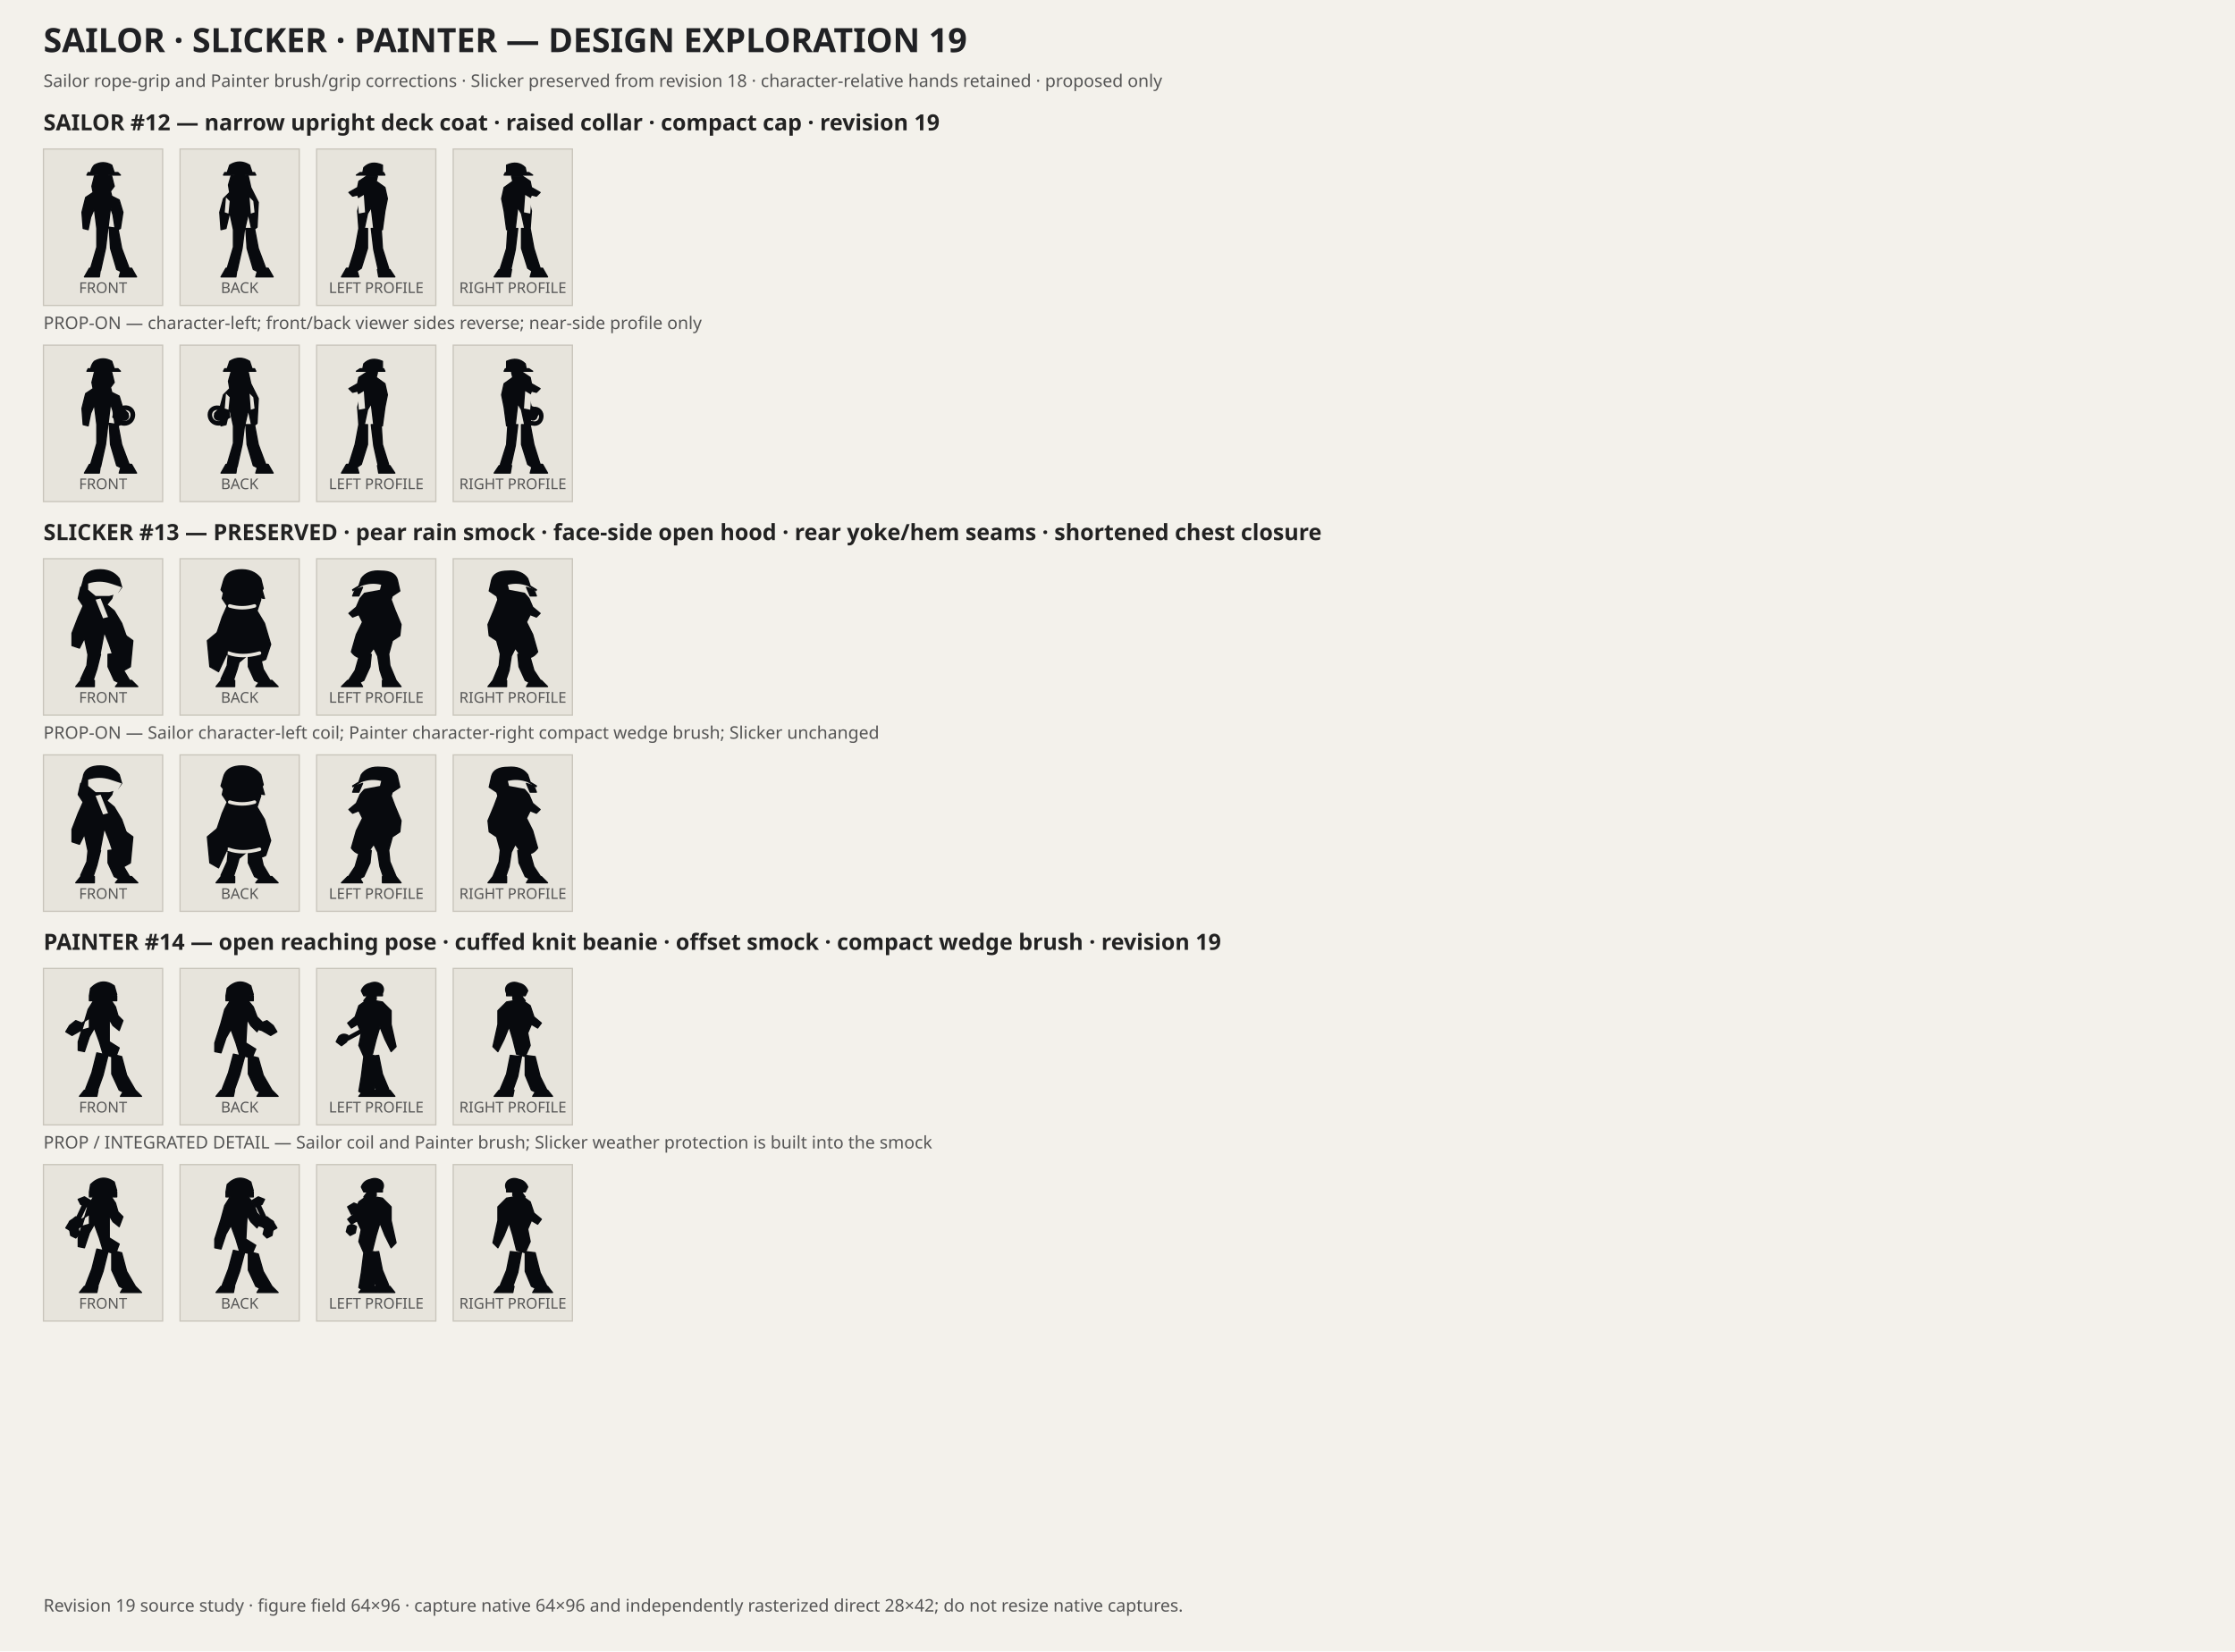
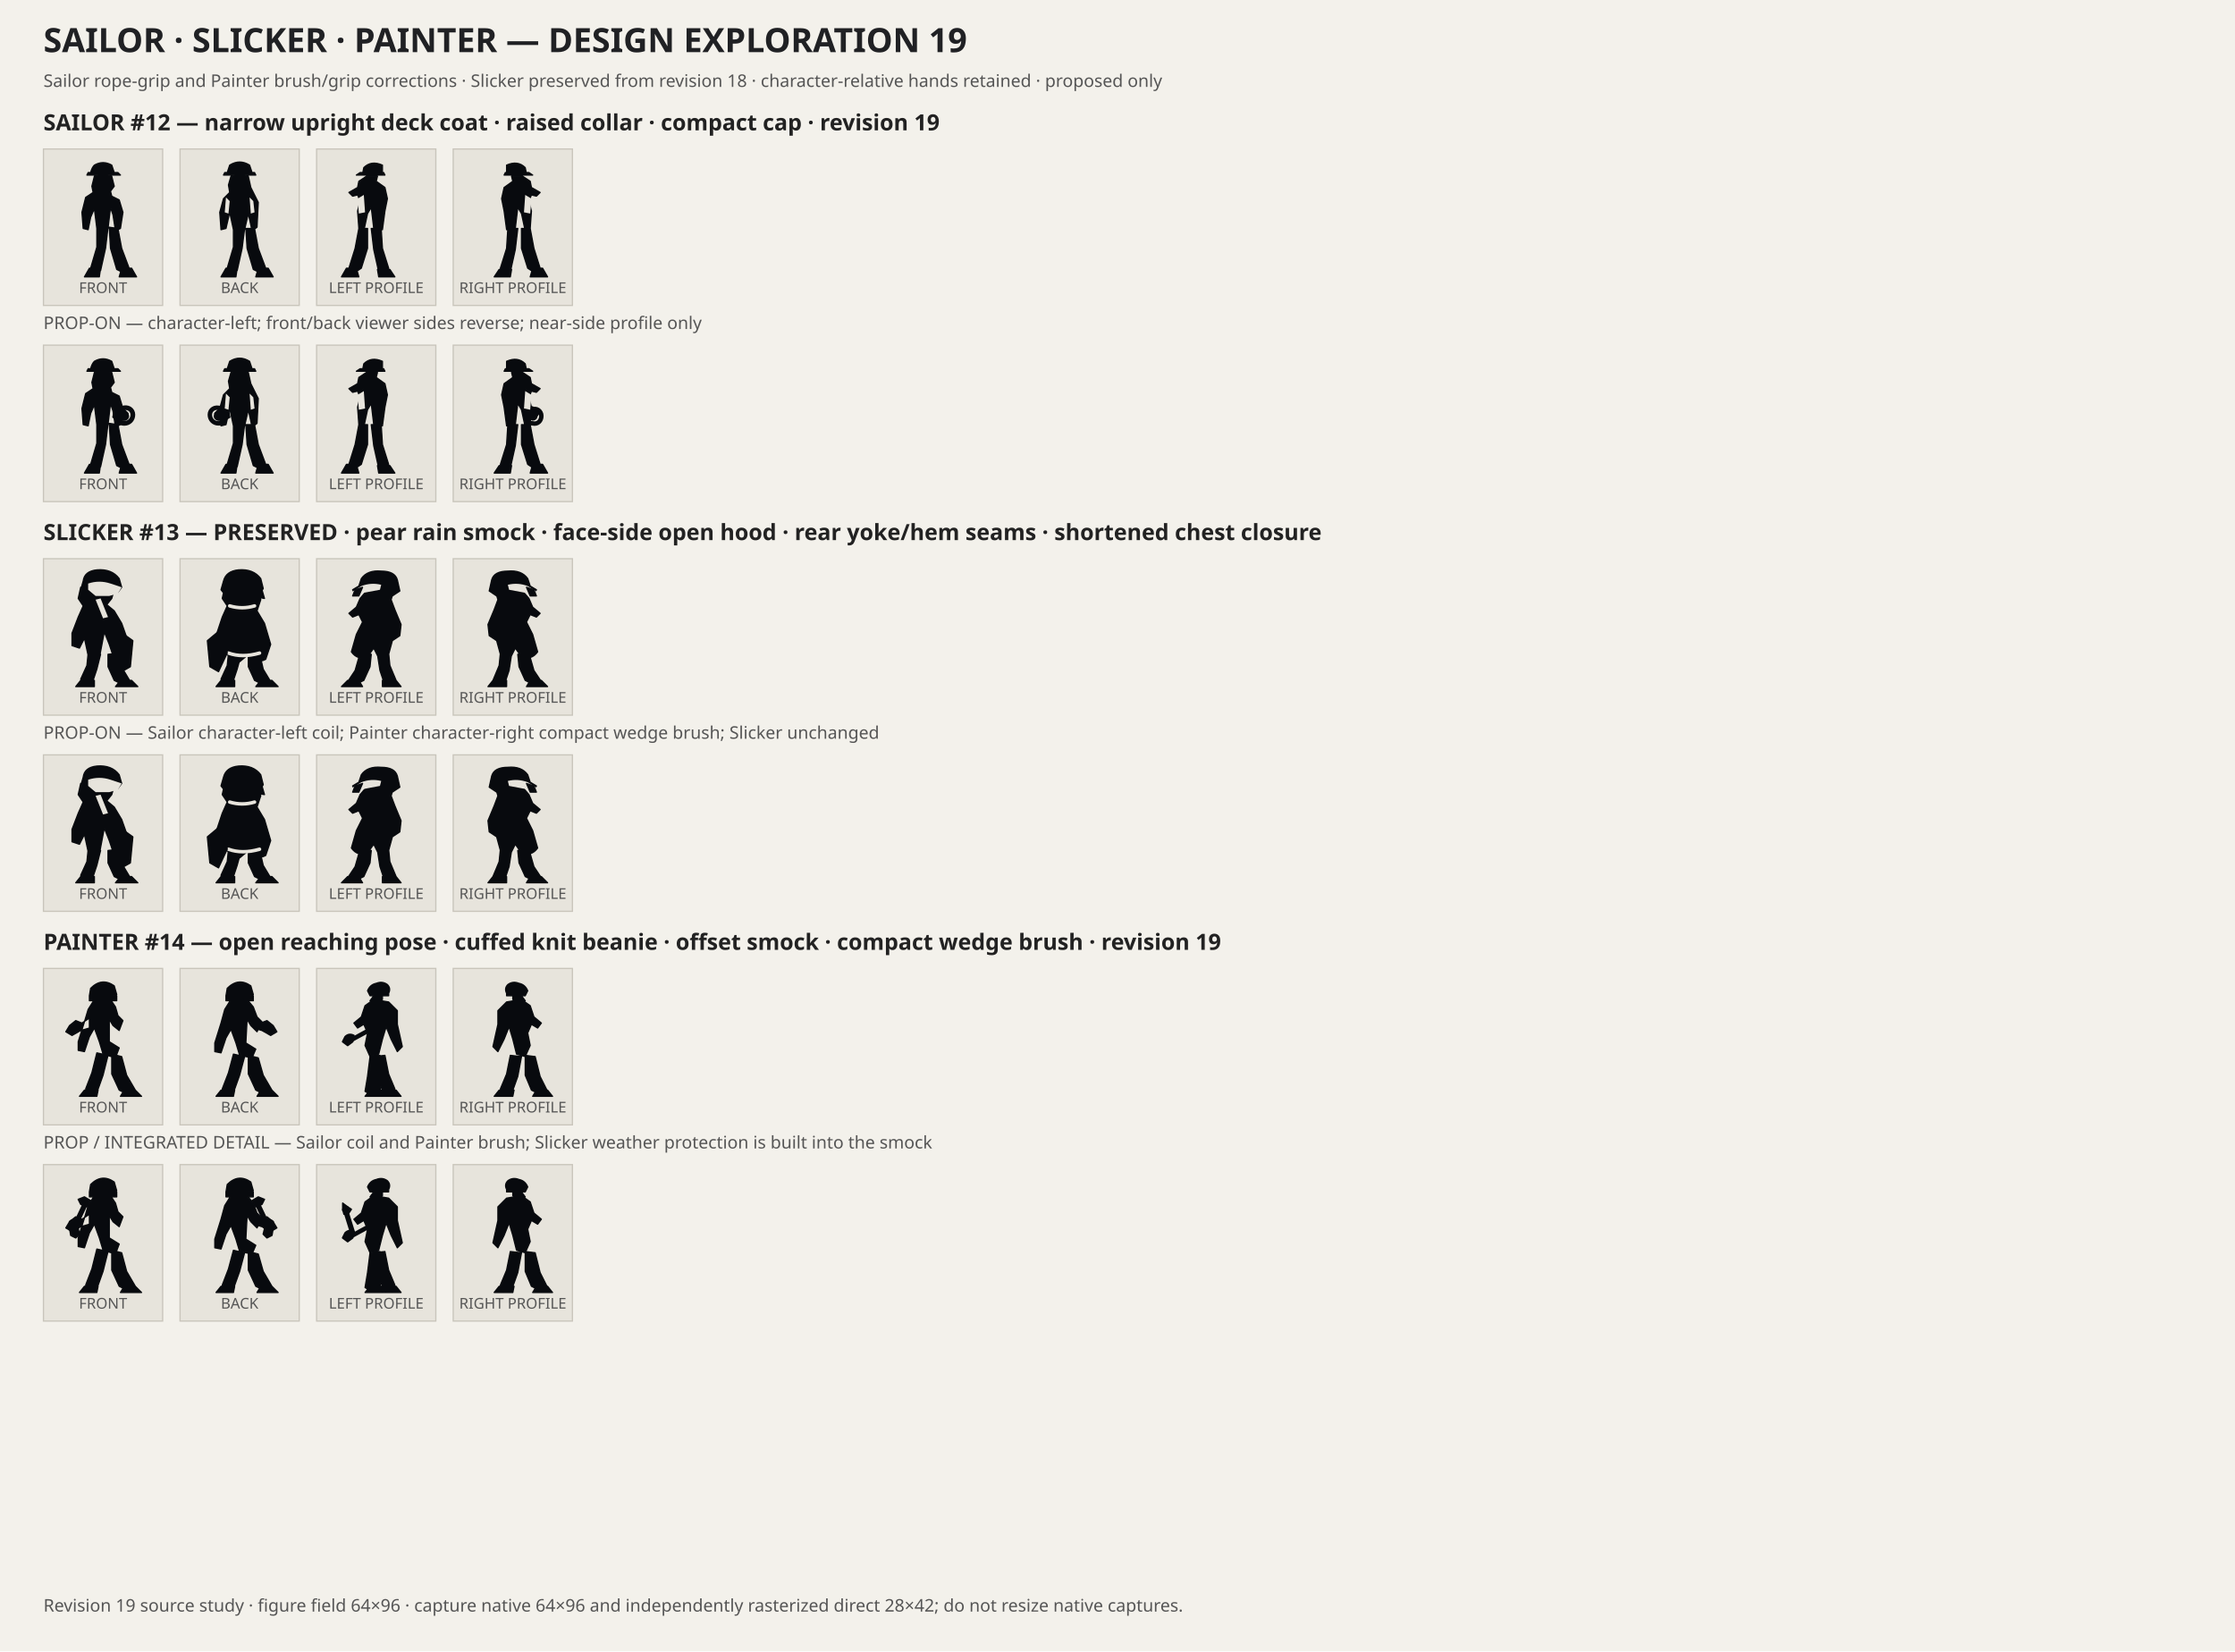
<svg xmlns="http://www.w3.org/2000/svg" width="1800" height="1330" viewBox="0 0 1800 1330">
  <rect width="1800" height="1330" fill="#f3f1eb" />
  <style>.head{font:700 27px sans-serif;fill:#202124}.sub{font:14px sans-serif;fill:#555}.name{font:700 18px sans-serif;fill:#222}.lab{font:12px sans-serif;fill:#555}.panel{fill:#e7e4dc;stroke:#c9c5bb}.sil{fill:#080a0e;stroke:#080a0e;stroke-linejoin:round;stroke-linecap:round}</style>
  <text x="35" y="42" class="head">SAILOR · SLICKER · PAINTER — DESIGN EXPLORATION 19</text>
  <text x="35" y="70" class="sub">Sailor rope-grip and Painter brush/grip corrections · Slicker preserved from revision 18 · character-relative hands retained · proposed only</text>
  <text x="35" y="105" class="name">SAILOR #12 — narrow upright deck coat · raised collar · compact cap · revision 19</text>
  <g transform="translate(35 120)">
    <rect width="96" height="126" class="panel" />
    <g transform="translate(16 8)">
      <g transform="" class="sil">
        <path d="M25 5 Q32 1 39 5 L41 11 L22 11 Q23 7 25 5Z M20 11 L44 11 L46 13 L19 13Z M25 14 Q32 11 39 14 L41 22 L38 26 L39 30 L45 33 L48 43 L46 56 L42 58 L40 45 L38 39 L36 56 L27 56 L25 40 L22 47 L20 57 L16 56 L15 43 L18 31 L24 27 L23 22Z M27 55 L36 55 L34 72 L30 90 L24 92 L22 88 L27 71Z M37 55 L44 56 L47 72 L53 88 L49 92 L43 89 L38 72Z M21 88 L30 88 L29 95 L17 95Z M47 88 L55 88 L59 95 L45 95Z" />
      </g>
    </g>
    <text x="48" y="116" text-anchor="middle" class="lab">FRONT</text>
  </g>
  <g transform="translate(145 120)">
    <rect width="96" height="126" class="panel" />
    <g transform="translate(16 8)">
      <g transform="" class="sil">
        <path d="M24 5 Q32 0 40 5 L42 11 L22 11Z M20 11 L44 11 L45 13 L19 13Z M25 14 Q32 11 39 14 L41 23 L44 29 L47 35 L46 55 L42 58 L39 44 L36 57 L27 57 L24 43 L21 56 L17 57 L16 43 L19 32 L24 27 L23 21Z M27 56 L36 56 L34 72 L30 90 L24 92 L22 88 L27 71Z M37 56 L44 56 L47 72 L53 88 L49 92 L43 89 L38 72Z M21 88 L30 88 L29 95 L17 95Z M47 88 L55 88 L59 95 L45 95Z" />
        <path d="M21 31 L24 34 L23 44 L20 43Z M40 31 L43 34 L44 43 L41 44Z" fill="#e7e4dc" stroke="none" />
      </g>
    </g>
    <text x="48" y="116" text-anchor="middle" class="lab">BACK</text>
  </g>
  <g transform="translate(255 120)">
    <rect width="96" height="126" class="panel" />
    <g transform="translate(16 8)">
      <g transform="translate(64 0) scale(-1 1)" class="sil">
        <path d="M27 5 Q36 1 42 7 L43 12 L27 12Z M26 11 L45 11 L48 13 L25 13Z M40 14 L46 18 L47 23 L54 27 L51 30 L47 29 L45 34 L47 42 L46 56 L42 58 L39 44 L36 39 L34 56 L27 57 L25 42 L23 32 L25 23 L32 18 L31 14Z M28 56 L36 56 L34 73 L30 91 L24 93 L22 88 L27 72Z M39 56 L46 56 L49 72 L54 88 L50 92 L44 88 L39 72Z M21 89 L31 89 L30 95 L17 95Z M48 88 L56 88 L60 95 L46 95Z" />
        <path d="M42 29 L47 32 L46 44 L41 43Z" fill="#e7e4dc" stroke="none" />
      </g>
    </g>
    <text x="48" y="116" text-anchor="middle" class="lab">LEFT PROFILE</text>
  </g>
  <g transform="translate(365 120)">
    <rect width="96" height="126" class="panel" />
    <g transform="translate(16 8)">
      <g transform="" class="sil">
        <path d="M27 5 Q36 1 42 7 L43 12 L27 12Z M26 11 L45 11 L48 13 L25 13Z M40 14 L46 18 L47 23 L54 27 L51 30 L47 29 L45 34 L47 42 L46 56 L42 58 L39 44 L36 39 L34 56 L27 57 L25 42 L23 32 L25 23 L32 18 L31 14Z M28 56 L36 56 L34 73 L30 91 L24 93 L22 88 L27 72Z M39 56 L46 56 L49 72 L54 88 L50 92 L44 88 L39 72Z M21 89 L31 89 L30 95 L17 95Z M48 88 L56 88 L60 95 L46 95Z" />
        <path d="M42 29 L47 32 L46 44 L41 43Z" fill="#e7e4dc" stroke="none" />
      </g>
    </g>
    <text x="48" y="116" text-anchor="middle" class="lab">RIGHT PROFILE</text>
  </g>
  <text x="35" y="265" class="sub">PROP-ON — character-left; front/back viewer sides reverse; near-side profile only</text>
  <g transform="translate(35 278)">
    <rect width="96" height="126" class="panel" />
    <g transform="translate(16 8)">
      <g transform="" class="sil">
        <path d="M25 5 Q32 1 39 5 L41 11 L22 11 Q23 7 25 5Z M20 11 L44 11 L46 13 L19 13Z M25 14 Q32 11 39 14 L41 22 L38 26 L39 30 L45 33 L48 43 L46 56 L42 58 L40 45 L38 39 L36 56 L27 56 L25 40 L22 47 L20 57 L16 56 L15 43 L18 31 L24 27 L23 22Z M27 55 L36 55 L34 72 L30 90 L24 92 L22 88 L27 71Z M37 55 L44 56 L47 72 L53 88 L49 92 L43 89 L38 72Z M21 88 L30 88 L29 95 L17 95Z M47 88 L55 88 L59 95 L45 95Z" />
        <path d="M47 43 C52 41 56 44 56 48 C56 52 53 55 49 55 C45 55 43 52 44 49 C45 46 48 45 50 47 C52 49 51 51 49 51" fill="none" stroke="#080a0e" stroke-width="3.8" stroke-linecap="round" />
        <path d="M41 45 Q45 42 49 44 L52 47 L50 52 L45 53 L40 50Z" fill="#080a0e" stroke="#080a0e" stroke-width="1.2" />
      </g>
    </g>
    <text x="48" y="116" text-anchor="middle" class="lab">FRONT</text>
  </g>
  <g transform="translate(145 278)">
    <rect width="96" height="126" class="panel" />
    <g transform="translate(16 8)">
      <g transform="" class="sil">
        <path d="M24 5 Q32 0 40 5 L42 11 L22 11Z M20 11 L44 11 L45 13 L19 13Z M25 14 Q32 11 39 14 L41 23 L44 29 L47 35 L46 55 L42 58 L39 44 L36 57 L27 57 L24 43 L21 56 L17 57 L16 43 L19 32 L24 27 L23 21Z M27 56 L36 56 L34 72 L30 90 L24 92 L22 88 L27 71Z M37 56 L44 56 L47 72 L53 88 L49 92 L43 89 L38 72Z M21 88 L30 88 L29 95 L17 95Z M47 88 L55 88 L59 95 L45 95Z" />
        <path d="M17 43 C12 41 8 44 8 48 C8 52 11 55 15 55 C19 55 21 52 20 49 C19 46 16 45 14 47 C12 49 13 51 15 51" fill="none" stroke="#080a0e" stroke-width="3.6" stroke-linecap="round" />
        <path d="M23 45 Q19 42 15 44 L12 47 L14 52 L19 53 L24 50Z" fill="#080a0e" stroke="#080a0e" stroke-width="1.2" />
        <path d="M21 31 L24 34 L23 44 L20 43Z M40 31 L43 34 L44 43 L41 44Z" fill="#e7e4dc" stroke="none" />
      </g>
    </g>
    <text x="48" y="116" text-anchor="middle" class="lab">BACK</text>
  </g>
  <g transform="translate(255 278)">
    <rect width="96" height="126" class="panel" />
    <g transform="translate(16 8)">
      <g transform="translate(64 0) scale(-1 1)" class="sil">
        <path d="M27 5 Q36 1 42 7 L43 12 L27 12Z M26 11 L45 11 L48 13 L25 13Z M40 14 L46 18 L47 23 L54 27 L51 30 L47 29 L45 34 L47 42 L46 56 L42 58 L39 44 L36 39 L34 56 L27 57 L25 42 L23 32 L25 23 L32 18 L31 14Z M28 56 L36 56 L34 73 L30 91 L24 93 L22 88 L27 72Z M39 56 L46 56 L49 72 L54 88 L50 92 L44 88 L39 72Z M21 89 L31 89 L30 95 L17 95Z M48 88 L56 88 L60 95 L46 95Z" />
        <path d="M42 29 L47 32 L46 44 L41 43Z" fill="#e7e4dc" stroke="none" />
      </g>
    </g>
    <text x="48" y="116" text-anchor="middle" class="lab">LEFT PROFILE</text>
  </g>
  <g transform="translate(365 278)">
    <rect width="96" height="126" class="panel" />
    <g transform="translate(16 8)">
      <g transform="" class="sil">
        <path d="M27 5 Q36 1 42 7 L43 12 L27 12Z M26 11 L45 11 L48 13 L25 13Z M40 14 L46 18 L47 23 L54 27 L51 30 L47 29 L45 34 L47 42 L46 56 L42 58 L39 44 L36 39 L34 56 L27 57 L25 42 L23 32 L25 23 L32 18 L31 14Z M28 56 L36 56 L34 73 L30 91 L24 93 L22 88 L27 72Z M39 56 L46 56 L49 72 L54 88 L50 92 L44 88 L39 72Z M21 89 L31 89 L30 95 L17 95Z M48 88 L56 88 L60 95 L46 95Z" />
        <path d="M47 44 C51 42 55 45 55 49 C55 53 52 56 48 55 C44 55 42 52 43 49 C44 46 47 45 49 47 C51 49 50 51 48 51" fill="none" stroke="#080a0e" stroke-width="3.6" stroke-linecap="round" />
        <path d="M42 43 Q46 40 50 43 L53 47 L50 51 L45 51 L41 48Z" fill="#080a0e" stroke="#080a0e" stroke-width="1.2" />
        <path d="M42 29 L47 32 L46 44 L41 43Z" fill="#e7e4dc" stroke="none" />
      </g>
    </g>
    <text x="48" y="116" text-anchor="middle" class="lab">RIGHT PROFILE</text>
  </g>
  <text x="35" y="435" class="name">SLICKER #13 — PRESERVED · pear rain smock · face-side open hood · rear yoke/hem seams · shortened chest closure</text>
  <g transform="translate(35 450)">
    <rect width="96" height="126" class="panel" />
    <g transform="translate(16 8)">
      <g transform="" class="sil">
        <path d="M16 10 Q17 2 27 1 Q39 0 45 8 L47 15 L44 19 L39 17 L23 17 L19 21 L14 17Z M14 15 Q28 12 41 17 L39 24 L35 29 L41 34 L47 44 L53 61 L49 73 L42 76 L37 61 L33 51 L29 72 L20 70 L17 56 L13 64 L7 62 L7 52 L12 39 L16 30 L12 24Z M20 68 L30 69 L27 81 L23 93 L16 94 L14 89 L19 78Z M36 69 L45 68 L48 81 L54 91 L49 94 L41 90 L36 79Z M14 90 L25 90 L25 95 L10 95Z M46 90 L55 90 L60 95 L42 95Z" />
        <path d="M20 12 Q29 9 38 12 L47 15 L44 20 L37 22 L26 22 L20 17Z" fill="#e7e4dc" stroke="none" />
        <path d="M26 25 L30 24 L36 39 L32 40Z" fill="#e7e4dc" stroke="none" />
        <path d="M42 48 L56 58 L54 79 L47 83 L40 68Z" fill="#080a0e" stroke="#080a0e" stroke-width="1" />
      </g>
    </g>
    <text x="48" y="116" text-anchor="middle" class="lab">FRONT</text>
  </g>
  <g transform="translate(145 450)">
    <rect width="96" height="126" class="panel" />
    <g transform="translate(16 8)">
      <g transform="" class="sil">
        <path d="M19 10 Q21 2 31 1 Q43 0 49 8 L51 16 L48 21 L42 18 L25 18 L21 22 L17 17Z M20 15 Q34 12 47 17 L49 25 L46 34 L52 44 L57 61 L53 73 Q46 77 38 70 L32 75 L23 70 L16 65 L13 54 L18 39 L22 30 L18 24Z M23 68 L33 70 L30 81 L26 93 L19 94 L17 89 L22 78Z M39 69 L48 68 L51 81 L57 91 L52 94 L44 90 L39 79Z M17 90 L28 90 L28 95 L13 95Z M49 90 L58 90 L63 95 L45 95Z" />
        <path d="M24 30 Q34 33 44 30" fill="none" stroke="#e7e4dc" stroke-width="2.8" stroke-linecap="round" />
        <path d="M23 68 Q34 72 48 68" fill="none" stroke="#e7e4dc" stroke-width="2.8" stroke-linecap="round" />
        <path d="M43 15 L50 17 L52 24 L46 23Z" fill="#080a0e" stroke="#080a0e" stroke-width="1" />
        <path d="M18 48 L6 58 L8 79 L15 83 L22 68Z" fill="#080a0e" stroke="#080a0e" stroke-width="1" />
      </g>
    </g>
    <text x="48" y="116" text-anchor="middle" class="lab">BACK</text>
  </g>
  <g transform="translate(255 450)">
    <rect width="96" height="126" class="panel" />
    <g transform="translate(16 8)">
      <g transform="translate(64 0) scale(-1 1)" class="sil">
        <path d="M15 9 Q17 2 28 2 Q39 1 44 8 L46 14 L51 17 L49 21 L43 18 L23 18 L19 22 L13 18Z M17 15 Q30 13 39 17 L45 24 L48 31 L54 36 L51 39 L46 37 L43 43 L48 53 L52 67 Q47 74 39 71 L34 64 L30 72 L22 69 L19 58 L13 54 L12 45 L17 33 L20 25Z M22 68 L31 69 L29 82 L25 94 L18 95 L16 90 L21 78Z M36 69 L45 68 L49 82 L55 91 L50 94 L42 90 L37 79Z M16 90 L27 90 L27 95 L12 95Z M46 90 L55 90 L60 95 L43 95Z" />
        <path d="M28 13 Q36 11 44 14 L52 19 L45 20 L29 17Z" fill="#e7e4dc" stroke="none" />
        <path d="M43 15 L49 17 L51 22 L46 22Z" fill="#080a0e" stroke="#080a0e" stroke-width="1" />
      </g>
    </g>
    <text x="48" y="116" text-anchor="middle" class="lab">LEFT PROFILE</text>
  </g>
  <g transform="translate(365 450)">
    <rect width="96" height="126" class="panel" />
    <g transform="translate(16 8)">
      <g transform="" class="sil">
        <path d="M15 9 Q17 2 28 2 Q39 1 44 8 L46 14 L51 17 L49 21 L43 18 L23 18 L19 22 L13 18Z M17 15 Q30 13 39 17 L45 24 L48 31 L54 36 L51 39 L46 37 L43 43 L48 53 L52 67 Q47 74 39 71 L34 64 L30 72 L22 69 L19 58 L13 54 L12 45 L17 33 L20 25Z M22 68 L31 69 L29 82 L25 94 L18 95 L16 90 L21 78Z M36 69 L45 68 L49 82 L55 91 L50 94 L42 90 L37 79Z M16 90 L27 90 L27 95 L12 95Z M46 90 L55 90 L60 95 L43 95Z" />
        <path d="M28 13 Q36 11 44 14 L52 19 L45 20 L29 17Z" fill="#e7e4dc" stroke="none" />
        <path d="M43 15 L49 17 L51 22 L46 22Z" fill="#080a0e" stroke="#080a0e" stroke-width="1" />
      </g>
    </g>
    <text x="48" y="116" text-anchor="middle" class="lab">RIGHT PROFILE</text>
  </g>
  <text x="35" y="595" class="sub">PROP-ON — Sailor character-left coil; Painter character-right compact wedge brush; Slicker unchanged</text>
  <g transform="translate(35 608)">
    <rect width="96" height="126" class="panel" />
    <g transform="translate(16 8)">
      <g transform="" class="sil">
        <path d="M16 10 Q17 2 27 1 Q39 0 45 8 L47 15 L44 19 L39 17 L23 17 L19 21 L14 17Z M14 15 Q28 12 41 17 L39 24 L35 29 L41 34 L47 44 L53 61 L49 73 L42 76 L37 61 L33 51 L29 72 L20 70 L17 56 L13 64 L7 62 L7 52 L12 39 L16 30 L12 24Z M20 68 L30 69 L27 81 L23 93 L16 94 L14 89 L19 78Z M36 69 L45 68 L48 81 L54 91 L49 94 L41 90 L36 79Z M14 90 L25 90 L25 95 L10 95Z M46 90 L55 90 L60 95 L42 95Z" />
        <path d="M20 12 Q29 9 38 12 L47 15 L44 20 L37 22 L26 22 L20 17Z" fill="#e7e4dc" stroke="none" />
        <path d="M26 25 L30 24 L36 39 L32 40Z" fill="#e7e4dc" stroke="none" />
        <path d="M42 48 L56 58 L54 79 L47 83 L40 68Z" fill="#080a0e" stroke="#080a0e" stroke-width="1" />
      </g>
    </g>
    <text x="48" y="116" text-anchor="middle" class="lab">FRONT</text>
  </g>
  <g transform="translate(145 608)">
    <rect width="96" height="126" class="panel" />
    <g transform="translate(16 8)">
      <g transform="" class="sil">
        <path d="M19 10 Q21 2 31 1 Q43 0 49 8 L51 16 L48 21 L42 18 L25 18 L21 22 L17 17Z M20 15 Q34 12 47 17 L49 25 L46 34 L52 44 L57 61 L53 73 Q46 77 38 70 L32 75 L23 70 L16 65 L13 54 L18 39 L22 30 L18 24Z M23 68 L33 70 L30 81 L26 93 L19 94 L17 89 L22 78Z M39 69 L48 68 L51 81 L57 91 L52 94 L44 90 L39 79Z M17 90 L28 90 L28 95 L13 95Z M49 90 L58 90 L63 95 L45 95Z" />
        <path d="M24 30 Q34 33 44 30" fill="none" stroke="#e7e4dc" stroke-width="2.8" stroke-linecap="round" />
        <path d="M23 68 Q34 72 48 68" fill="none" stroke="#e7e4dc" stroke-width="2.8" stroke-linecap="round" />
        <path d="M43 15 L50 17 L52 24 L46 23Z" fill="#080a0e" stroke="#080a0e" stroke-width="1" />
        <path d="M18 48 L6 58 L8 79 L15 83 L22 68Z" fill="#080a0e" stroke="#080a0e" stroke-width="1" />
      </g>
    </g>
    <text x="48" y="116" text-anchor="middle" class="lab">BACK</text>
  </g>
  <g transform="translate(255 608)">
    <rect width="96" height="126" class="panel" />
    <g transform="translate(16 8)">
      <g transform="translate(64 0) scale(-1 1)" class="sil">
        <path d="M15 9 Q17 2 28 2 Q39 1 44 8 L46 14 L51 17 L49 21 L43 18 L23 18 L19 22 L13 18Z M17 15 Q30 13 39 17 L45 24 L48 31 L54 36 L51 39 L46 37 L43 43 L48 53 L52 67 Q47 74 39 71 L34 64 L30 72 L22 69 L19 58 L13 54 L12 45 L17 33 L20 25Z M22 68 L31 69 L29 82 L25 94 L18 95 L16 90 L21 78Z M36 69 L45 68 L49 82 L55 91 L50 94 L42 90 L37 79Z M16 90 L27 90 L27 95 L12 95Z M46 90 L55 90 L60 95 L43 95Z" />
        <path d="M28 13 Q36 11 44 14 L52 19 L45 20 L29 17Z" fill="#e7e4dc" stroke="none" />
        <path d="M43 15 L49 17 L51 22 L46 22Z" fill="#080a0e" stroke="#080a0e" stroke-width="1" />
      </g>
    </g>
    <text x="48" y="116" text-anchor="middle" class="lab">LEFT PROFILE</text>
  </g>
  <g transform="translate(365 608)">
    <rect width="96" height="126" class="panel" />
    <g transform="translate(16 8)">
      <g transform="" class="sil">
        <path d="M15 9 Q17 2 28 2 Q39 1 44 8 L46 14 L51 17 L49 21 L43 18 L23 18 L19 22 L13 18Z M17 15 Q30 13 39 17 L45 24 L48 31 L54 36 L51 39 L46 37 L43 43 L48 53 L52 67 Q47 74 39 71 L34 64 L30 72 L22 69 L19 58 L13 54 L12 45 L17 33 L20 25Z M22 68 L31 69 L29 82 L25 94 L18 95 L16 90 L21 78Z M36 69 L45 68 L49 82 L55 91 L50 94 L42 90 L37 79Z M16 90 L27 90 L27 95 L12 95Z M46 90 L55 90 L60 95 L43 95Z" />
        <path d="M28 13 Q36 11 44 14 L52 19 L45 20 L29 17Z" fill="#e7e4dc" stroke="none" />
        <path d="M43 15 L49 17 L51 22 L46 22Z" fill="#080a0e" stroke="#080a0e" stroke-width="1" />
      </g>
    </g>
    <text x="48" y="116" text-anchor="middle" class="lab">RIGHT PROFILE</text>
  </g>
  <text x="35" y="765" class="name">PAINTER #14 — open reaching pose · cuffed knit beanie · offset smock · compact wedge brush · revision 19</text>
  <g transform="translate(35 780)">
    <rect width="96" height="126" class="panel" />
    <g transform="translate(16 8)">
      <g transform="" class="sil">
        <path d="M22 8 Q31 -1 41 6 L43 13 L21 14Z M21 14 Q32 11 43 14 L43 18 L21 18Z M25 17 Q31 13 38 17 L42 23 L44 30 L48 34 L45 42 L40 38 L37 33 L37 51 L45 56 L42 64 L32 61 L29 51 L25 40 L21 47 L17 59 L12 58 L12 51 L17 35 L20 25Z M21 32 L15 36 L10 34 L5 38 L2 43 L7 46 L14 42 L21 40Z M27 60 L36 62 L32 78 L27 92 L20 94 L18 89 L23 76Z M39 61 L47 63 L51 78 L58 90 L53 94 L45 90 L39 77Z M17 90 L28 90 L27 95 L13 95Z M49 90 L58 90 L63 95 L46 95Z" />
      </g>
    </g>
    <text x="48" y="116" text-anchor="middle" class="lab">FRONT</text>
  </g>
  <g transform="translate(145 780)">
    <rect width="96" height="126" class="panel" />
    <g transform="translate(16 8)">
      <g transform="" class="sil">
        <path d="M22 8 Q31 -1 41 6 L43 13 L21 14Z M21 14 Q32 11 43 14 L43 18 L21 18Z M25 17 Q31 13 38 17 L43 23 L46 31 L50 35 L46 43 L41 38 L38 33 L37 52 L45 57 L42 64 L32 62 L29 52 L25 41 L21 48 L17 60 L12 59 L12 52 L17 36 L20 25Z M43 32 L49 36 L54 34 L59 38 L62 43 L57 46 L50 42 L43 40Z M27 61 L36 63 L32 78 L27 92 L20 94 L18 89 L23 76Z M39 62 L47 64 L51 78 L58 90 L53 94 L45 90 L39 77Z M17 90 L28 90 L27 95 L13 95Z M49 90 L58 90 L63 95 L46 95Z" />
      </g>
    </g>
    <text x="48" y="116" text-anchor="middle" class="lab">BACK</text>
  </g>
  <g transform="translate(255 780)">
    <rect width="96" height="126" class="panel" />
    <g transform="translate(16 8)">
-       <g transform="translate(64 0) scale(-1 1)" class="sil">
+       <g transform="translate(69 0) scale(-1 1)" class="sil">
        <path d="M27 12 Q25 8 28 5 Q32 2 37 4 Q42 5 44 10 L42 14 L27 14Z M32 13 L39 14 L42 18 L38 20 L32 17Z M39 17 L46 22 L49 31 L55 36 L52 40 L47 37 L44 44 L46 54 L42 63 L35 61 L32 49 L29 39 L25 49 L20 59 L16 55 L20 37 L20 26 L27 19Z M30 62 L39 63 L36 79 L31 93 L24 94 L22 89 L27 77Z M34 62 L42 63 L44 79 L46 91 L41 94 L34 90 L31 78Z M21 90 L33 90 L32 95 L17 95Z M32 90 L42 90 L46 95 L29 95Z" />
        <path d="M45 43 L56 49" fill="none" stroke="#080a0e" stroke-width="3.6" stroke-linecap="round" />
        <path d="M55 46 Q59 44 62 47 L64 51 L60 54 L56 51Z" fill="#080a0e" stroke="#080a0e" stroke-width="1.4" />
      </g>
    </g>
    <text x="48" y="116" text-anchor="middle" class="lab">LEFT PROFILE</text>
  </g>
  <g transform="translate(365 780)">
    <rect width="96" height="126" class="panel" />
    <g transform="translate(16 8)">
      <g transform="" class="sil">
        <path d="M27 12 Q25 8 28 5 Q32 2 37 4 Q42 5 44 10 L42 14 L27 14Z M32 13 L39 14 L42 18 L38 20 L32 17Z M39 17 L46 22 L49 31 L55 36 L52 40 L47 37 L44 44 L46 54 L42 63 L35 61 L32 49 L29 39 L25 49 L20 59 L16 55 L20 37 L20 26 L27 19Z M30 62 L39 63 L36 79 L31 93 L24 94 L22 89 L27 77Z M42 62 L50 63 L54 79 L60 91 L55 94 L47 90 L42 78Z M21 90 L33 90 L32 95 L17 95Z M51 90 L60 90 L64 95 L48 95Z" />
      </g>
    </g>
    <text x="48" y="116" text-anchor="middle" class="lab">RIGHT PROFILE</text>
  </g>
  <text x="35" y="925" class="sub">PROP / INTEGRATED DETAIL — Sailor coil and Painter brush; Slicker weather protection is built into the smock</text>
  <g transform="translate(35 938)">
    <rect width="96" height="126" class="panel" />
    <g transform="translate(16 8)">
      <g transform="" class="sil">
        <path d="M22 8 Q31 -1 41 6 L43 13 L21 14Z M21 14 Q32 11 43 14 L43 18 L21 18Z M25 17 Q31 13 38 17 L42 23 L44 30 L48 34 L45 42 L40 38 L37 33 L37 51 L45 56 L42 64 L32 61 L29 51 L25 40 L21 47 L17 59 L12 58 L12 51 L17 35 L20 25Z M21 32 L15 36 L10 34 L5 38 L2 43 L7 46 L14 42 L21 40Z M27 60 L36 62 L32 78 L27 92 L20 94 L18 89 L23 76Z M39 61 L47 63 L51 78 L58 90 L53 94 L45 90 L39 77Z M17 90 L28 90 L27 95 L13 95Z M49 90 L58 90 L63 95 L46 95Z" />
        <path d="M5 38 Q8 35 11 38 L13 42 L10 46 L6 44Z" fill="#080a0e" stroke="#080a0e" stroke-width="1.3" />
        <path d="M9 42 L17 25" fill="none" stroke="#080a0e" stroke-width="4.2" stroke-linecap="round" />
        <path d="M14 24 L19 26 L22 21 L17 18 L12 20Z" fill="#080a0e" stroke="#080a0e" stroke-width="1.1" />
        <path d="M5 43 Q9 41 12 44 L13 48 L10 51 L6 49Z" fill="#080a0e" stroke="#080a0e" stroke-width="1.2" />
      </g>
    </g>
    <text x="48" y="116" text-anchor="middle" class="lab">FRONT</text>
  </g>
  <g transform="translate(145 938)">
    <rect width="96" height="126" class="panel" />
    <g transform="translate(16 8)">
      <g transform="" class="sil">
        <path d="M22 8 Q31 -1 41 6 L43 13 L21 14Z M21 14 Q32 11 43 14 L43 18 L21 18Z M25 17 Q31 13 38 17 L43 23 L46 31 L50 35 L46 43 L41 38 L38 33 L37 52 L45 57 L42 64 L32 62 L29 52 L25 41 L21 48 L17 60 L12 59 L12 52 L17 36 L20 25Z M43 32 L49 36 L54 34 L59 38 L62 43 L57 46 L50 42 L43 40Z M27 61 L36 63 L32 78 L27 92 L20 94 L18 89 L23 76Z M39 62 L47 64 L51 78 L58 90 L53 94 L45 90 L39 77Z M17 90 L28 90 L27 95 L13 95Z M49 90 L58 90 L63 95 L46 95Z" />
        <path d="M59 38 Q56 35 53 38 L51 42 L54 46 L58 44Z" fill="#080a0e" stroke="#080a0e" stroke-width="1.3" />
        <path d="M55 42 L47 25" fill="none" stroke="#080a0e" stroke-width="4.2" stroke-linecap="round" />
        <path d="M50 24 L45 26 L42 21 L47 18 L52 20Z" fill="#080a0e" stroke="#080a0e" stroke-width="1.1" />
        <path d="M59 43 Q55 41 52 44 L51 48 L54 51 L58 49Z" fill="#080a0e" stroke="#080a0e" stroke-width="1.2" />
      </g>
    </g>
    <text x="48" y="116" text-anchor="middle" class="lab">BACK</text>
  </g>
  <g transform="translate(255 938)">
    <rect width="96" height="126" class="panel" />
    <g transform="translate(16 8)">
-       <g transform="translate(64 0) scale(-1 1)" class="sil">
+       <g transform="translate(69 0) scale(-1 1)" class="sil">
        <path d="M27 12 Q25 8 28 5 Q32 2 37 4 Q42 5 44 10 L42 14 L27 14Z M32 13 L39 14 L42 18 L38 20 L32 17Z M39 17 L46 22 L49 31 L55 36 L52 40 L47 37 L44 44 L46 54 L42 63 L35 61 L32 49 L29 39 L25 49 L20 59 L16 55 L20 37 L20 26 L27 19Z M30 62 L39 63 L36 79 L31 93 L24 94 L22 89 L27 77Z M34 62 L42 63 L44 79 L46 91 L41 94 L34 90 L31 78Z M21 90 L33 90 L32 95 L17 95Z M32 90 L42 90 L46 95 L29 95Z" />
-         <path d="M43 43 L49 30" fill="none" stroke="#080a0e" stroke-width="4.2" stroke-linecap="round" />
-         <path d="M47 30 L52 32 L55 26 L50 23 L45 25Z" fill="#080a0e" stroke="#080a0e" stroke-width="1.1" />
-         <path d="M48 42 Q52 39 55 42 L56 46 L53 49 L49 47Z" fill="#080a0e" stroke="#080a0e" stroke-width="1.2" />
+         <path d="M45 43 L56 49" fill="none" stroke="#080a0e" stroke-width="3.6" stroke-linecap="round" />
+         <path d="M55 46 Q59 44 62 47 L64 51 L60 54 L56 51Z" fill="#080a0e" stroke="#080a0e" stroke-width="1.4" />
+         <path d="M56 47 L61 31" fill="none" stroke="#080a0e" stroke-width="4.2" stroke-linecap="round" />
+         <path d="M59 31 L63 32 L64 28 L60 26 L57 28Z" fill="#080a0e" stroke="#080a0e" stroke-width="1.1" />
+         <path d="M60 26 L64 23 L64 29 L61 31Z" fill="#080a0e" stroke="#080a0e" stroke-width="1.1" />
      </g>
    </g>
    <text x="48" y="116" text-anchor="middle" class="lab">LEFT PROFILE</text>
  </g>
  <g transform="translate(365 938)">
    <rect width="96" height="126" class="panel" />
    <g transform="translate(16 8)">
      <g transform="" class="sil">
        <path d="M27 12 Q25 8 28 5 Q32 2 37 4 Q42 5 44 10 L42 14 L27 14Z M32 13 L39 14 L42 18 L38 20 L32 17Z M39 17 L46 22 L49 31 L55 36 L52 40 L47 37 L44 44 L46 54 L42 63 L35 61 L32 49 L29 39 L25 49 L20 59 L16 55 L20 37 L20 26 L27 19Z M30 62 L39 63 L36 79 L31 93 L24 94 L22 89 L27 77Z M42 62 L50 63 L54 79 L60 91 L55 94 L47 90 L42 78Z M21 90 L33 90 L32 95 L17 95Z M51 90 L60 90 L64 95 L48 95Z" />
      </g>
    </g>
    <text x="48" y="116" text-anchor="middle" class="lab">RIGHT PROFILE</text>
  </g>
  <text x="35" y="1298" class="sub">Revision 19 source study · figure field 64×96 · capture native 64×96 and independently rasterized direct 28×42; do not resize native captures.</text>
</svg>
